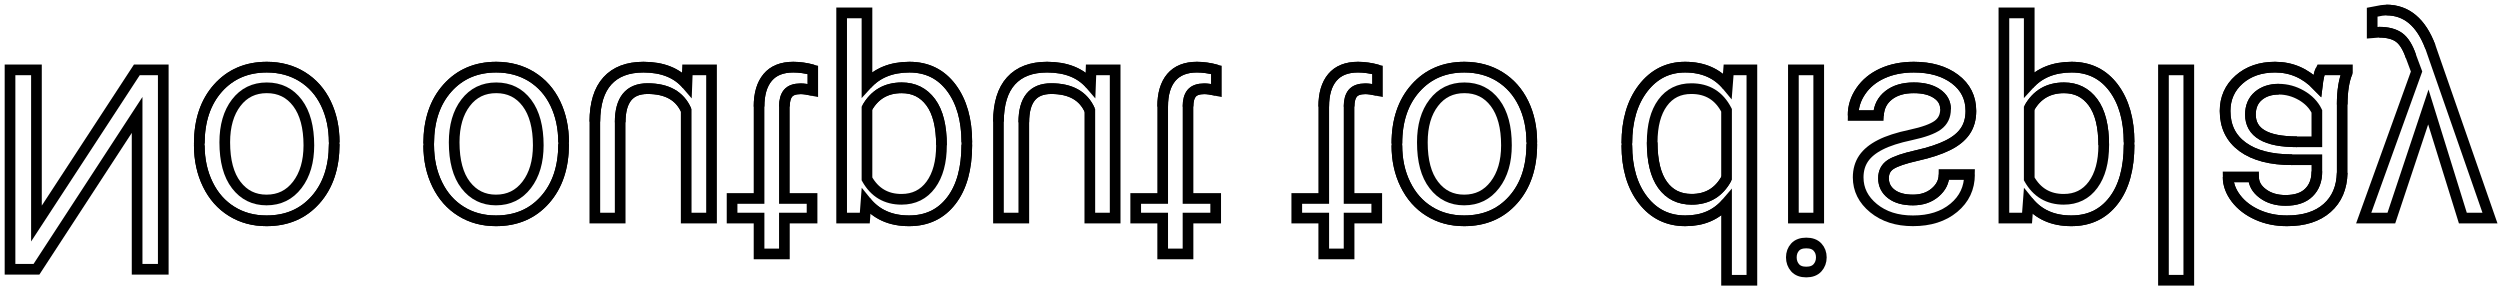
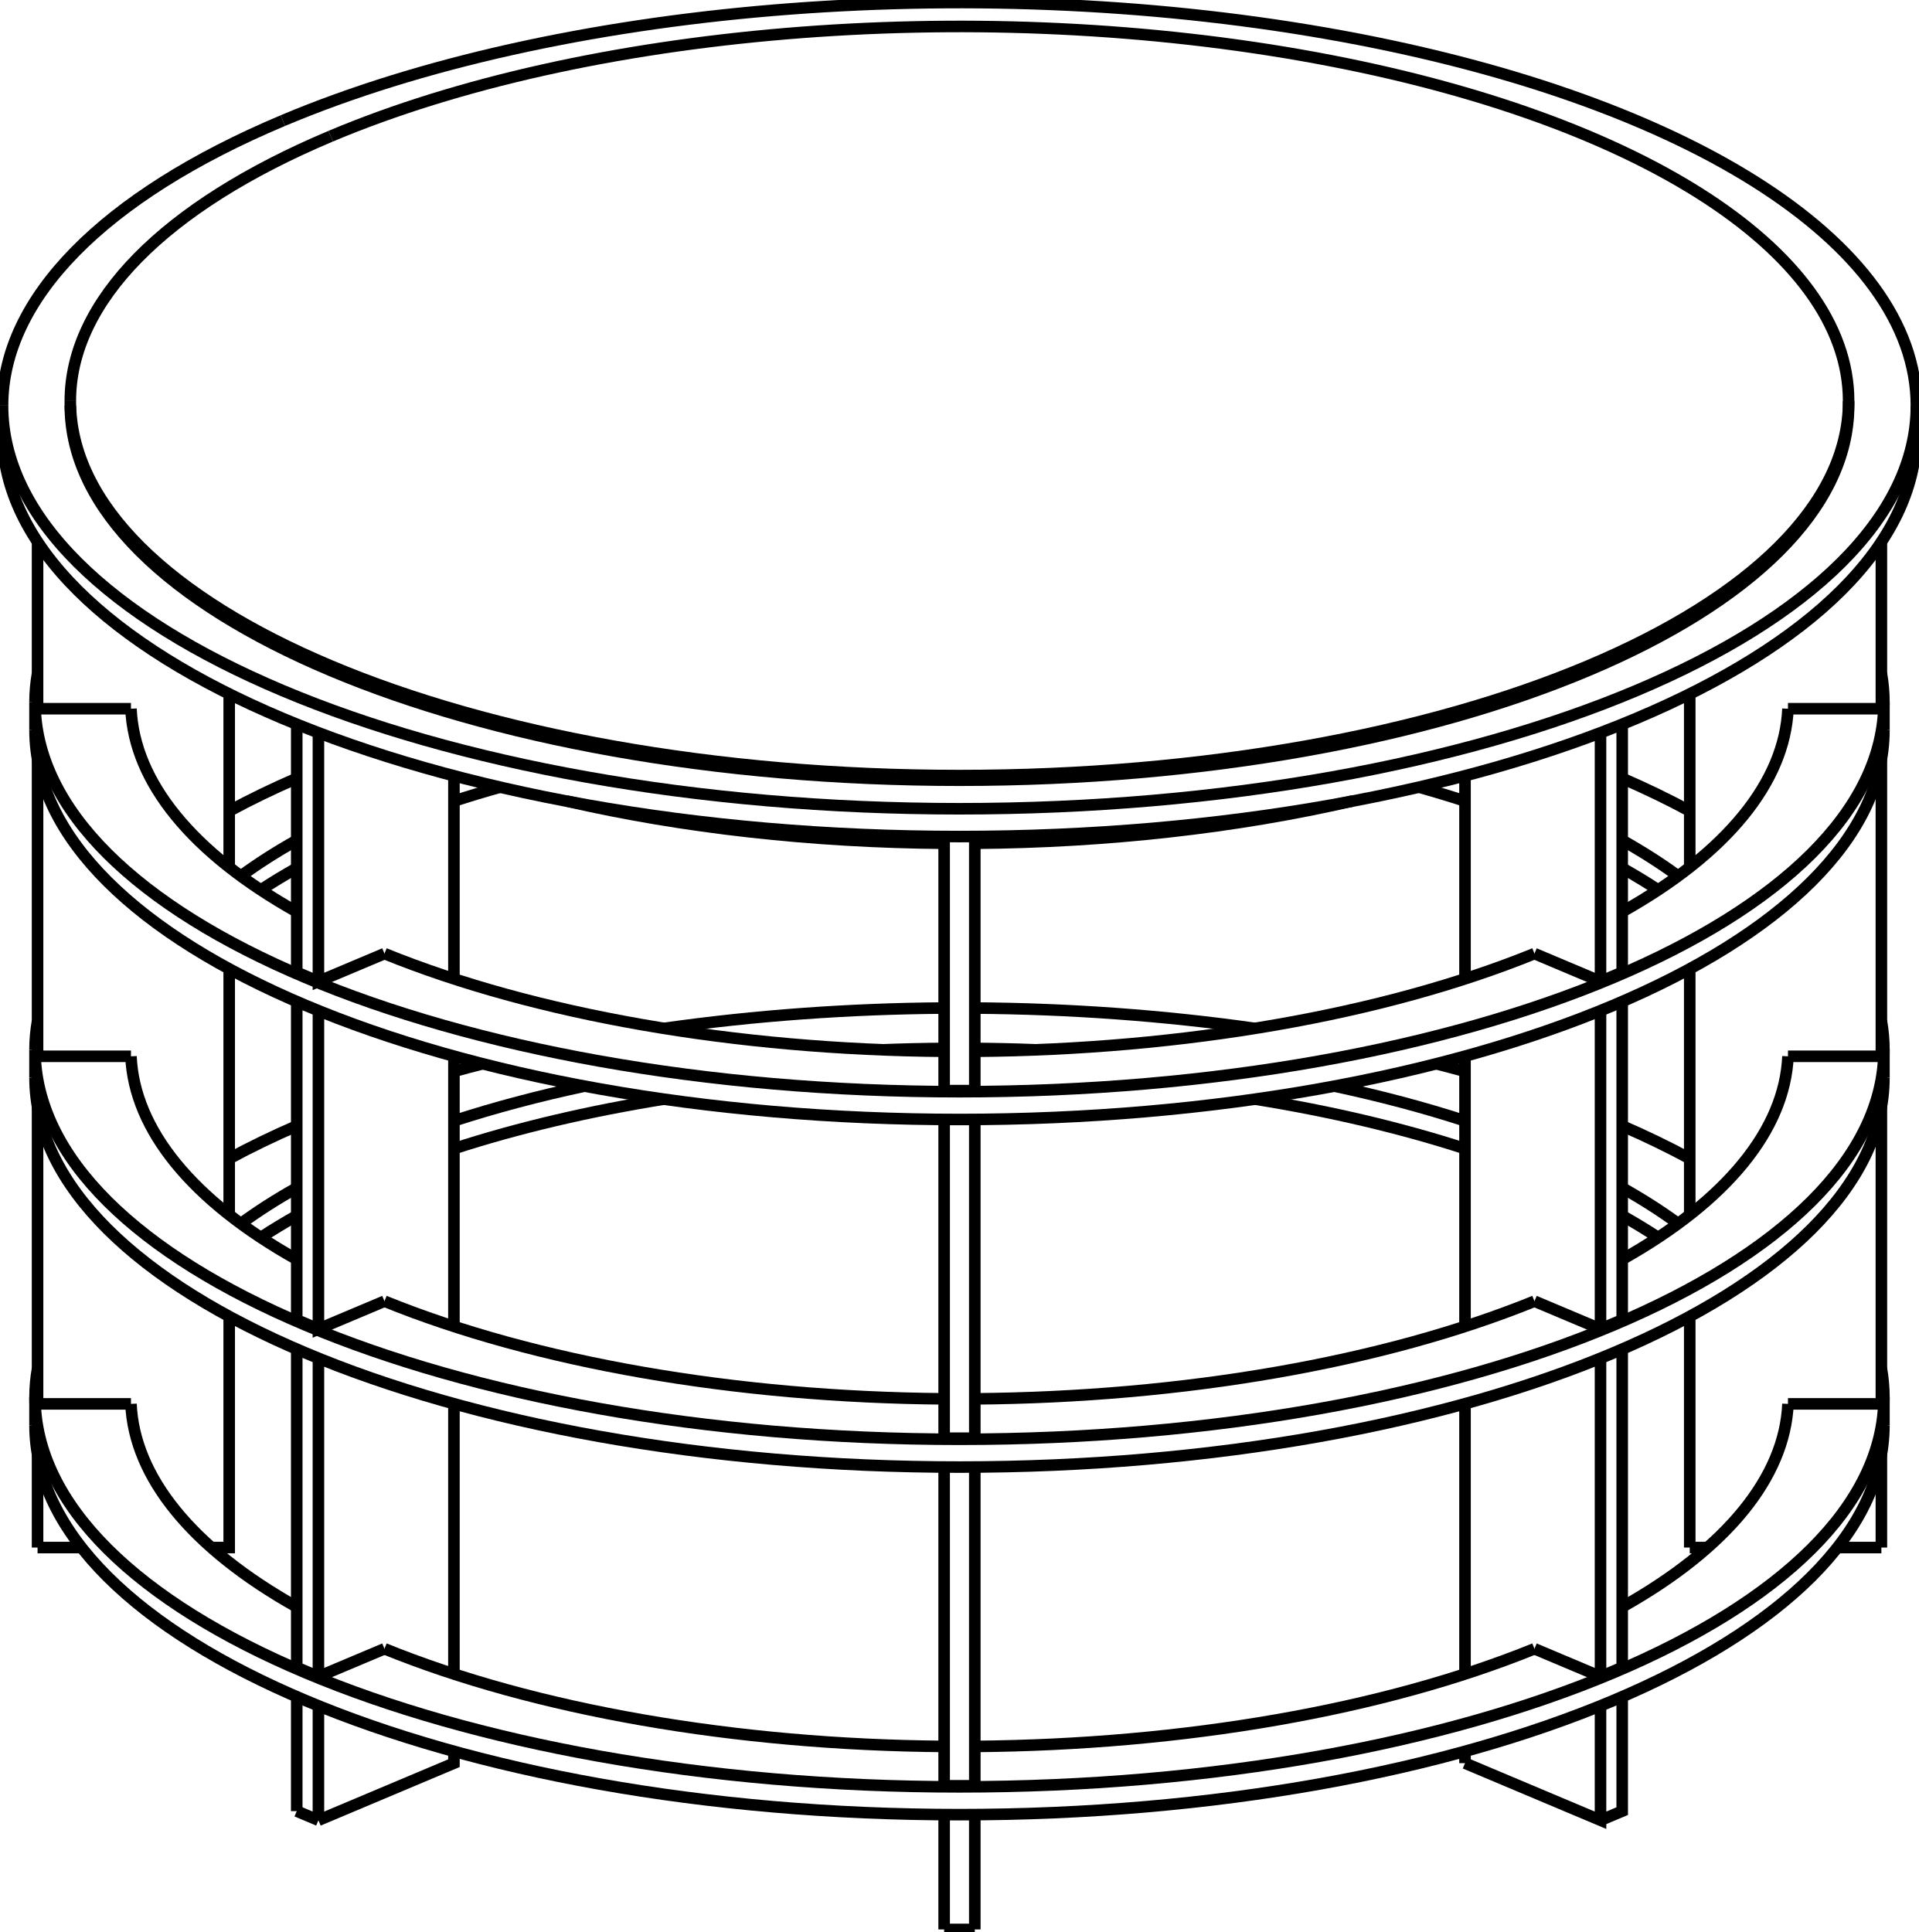
- <svg xmlns="http://www.w3.org/2000/svg" version="1.1" viewBox="1.311 -6.975 249.557 28.975" fill="none" stroke="black" stroke-width="0.6%" vector-effect="non-scaling-stroke">
-   <path d="M 17.609 19.906 L 17.609 0 L 14.971 0 L 4.949 15.34 L 4.949 0 L 2.311 0 L 2.311 19.906 L 4.949 19.906 L 14.998 4.498 L 14.998 19.906 L 17.609 19.906 Z" />
-   <path d="M 21.205 7.355 L 21.205 7.533 Q 21.21 9.71 22.06 11.443 Q 22.91 13.18 24.438 14.123 Q 25.96 15.07 27.918 15.066 Q 30.94 15.07 32.806 12.975 Q 34.67 10.88 34.672 7.41 L 34.672 7.232 Q 34.67 5.07 33.845 3.356 Q 33.02 1.64 31.479 0.684 Q 29.94 -0.27 27.945 -0.273 Q 24.94 -0.27 23.071 1.818 Q 21.21 3.91 21.205 7.355 Z" />
-   <path d="M 21.205 7.533 Q 21.21 9.71 22.06 11.443 Q 22.91 13.18 24.438 14.123 Q 25.96 15.07 27.918 15.066 Q 30.94 15.07 32.806 12.975 Q 34.67 10.88 34.672 7.41" />
-   <path d="M 34.672 7.232 Q 34.67 5.07 33.845 3.356 Q 33.02 1.64 31.479 0.684 Q 29.94 -0.27 27.945 -0.273 Q 24.94 -0.27 23.071 1.818 Q 21.21 3.91 21.205 7.355" />
-   <path d="M 23.748 7.232 Q 23.75 4.77 24.89 3.281 Q 26.03 1.79 27.945 1.791 Q 29.87 1.79 31.008 3.302 Q 32.14 4.81 32.143 7.533 Q 32.14 9.97 30.987 11.478 Q 29.83 12.99 27.918 12.988 Q 26.04 12.99 24.896 11.498 Q 23.75 10.01 23.748 7.232 Q 23.75 4.77 24.89 3.281 Q 26.03 1.79 27.945 1.791 Q 29.87 1.79 31.008 3.302 Q 32.14 4.81 32.143 7.533 Q 32.14 9.97 30.987 11.478 Q 29.83 12.99 27.918 12.988 Q 26.04 12.99 24.896 11.498 Q 23.75 10.01 23.748 7.232 Z" />
-   <path d="M 44.105 7.355 L 44.105 7.533 Q 44.11 9.71 44.96 11.443 Q 45.81 13.18 47.339 14.123 Q 48.86 15.07 50.818 15.066 Q 53.84 15.07 55.706 12.975 Q 57.57 10.88 57.572 7.41 L 57.572 7.232 Q 57.57 5.07 56.745 3.356 Q 55.92 1.64 54.38 0.684 Q 52.84 -0.27 50.846 -0.273 Q 47.84 -0.27 45.972 1.818 Q 44.11 3.91 44.105 7.355 Z" />
-   <path d="M 44.105 7.533 Q 44.11 9.71 44.96 11.443 Q 45.81 13.18 47.339 14.123 Q 48.86 15.07 50.818 15.066 Q 53.84 15.07 55.706 12.975 Q 57.57 10.88 57.572 7.41" />
-   <path d="M 57.572 7.232 Q 57.57 5.07 56.745 3.356 Q 55.92 1.64 54.38 0.684 Q 52.84 -0.27 50.846 -0.273 Q 47.84 -0.27 45.972 1.818 Q 44.11 3.91 44.105 7.355" />
-   <path d="M 46.648 7.232 Q 46.65 4.77 47.79 3.281 Q 48.93 1.79 50.846 1.791 Q 52.77 1.79 53.908 3.302 Q 55.04 4.81 55.043 7.533 Q 55.04 9.97 53.888 11.478 Q 52.73 12.99 50.818 12.988 Q 48.95 12.99 47.797 11.498 Q 46.65 10.01 46.648 7.232 Q 46.65 4.77 47.79 3.281 Q 48.93 1.79 50.846 1.791 Q 52.77 1.79 53.908 3.302 Q 55.04 4.81 55.043 7.533 Q 55.04 9.97 53.888 11.478 Q 52.73 12.99 50.818 12.988 Q 48.95 12.99 47.797 11.498 Q 46.65 10.01 46.648 7.232 Z" />
-   <path d="M 69.932 0 L 69.877 1.463 Q 68.4 -0.27 65.543 -0.273 Q 63.18 -0.27 61.94 1.101 Q 60.7 2.47 60.689 5.168 L 60.689 14.793 L 63.219 14.793 L 63.219 5.236 Q 63.22 1.87 65.953 1.873 Q 68.85 1.87 69.809 4.033 L 69.809 14.793 L 72.338 14.793 L 72.338 0 L 69.932 0 Z" />
-   <path d="M 69.877 1.463 Q 68.4 -0.27 65.543 -0.273 Q 63.18 -0.27 61.94 1.101 Q 60.7 2.47 60.689 5.168" />
-   <path d="M 63.219 5.236 Q 63.22 1.87 65.953 1.873 Q 68.85 1.87 69.809 4.033" />
-   <path d="M 77.082 18.375 L 79.611 18.375 L 79.611 14.793 L 82.373 14.793 L 82.373 12.838 L 79.611 12.838 L 79.611 3.664 Q 79.61 2.78 79.98 2.331 Q 80.35 1.89 81.238 1.887 Q 81.68 1.89 82.441 2.051 L 82.441 0 Q 81.44 -0.27 80.5 -0.273 Q 78.8 -0.27 77.943 0.752 Q 77.08 1.78 77.082 3.664 L 77.082 12.838 L 74.389 12.838 L 74.389 14.793 L 77.082 14.793 L 77.082 18.375 Z" />
-   <path d="M 79.611 3.664 Q 79.61 2.78 79.98 2.331 Q 80.35 1.89 81.238 1.887 Q 81.68 1.89 82.441 2.051" />
-   <path d="M 82.441 0 Q 81.44 -0.27 80.5 -0.273 Q 78.8 -0.27 77.943 0.752 Q 77.08 1.78 77.082 3.664" />
-   <path d="M 97.822 7.465 L 97.822 7.232 Q 97.82 3.86 96.277 1.791 Q 94.73 -0.27 92.094 -0.273 Q 89.4 -0.27 87.855 1.436 L 87.855 -5.688 L 85.326 -5.688 L 85.326 14.793 L 87.637 14.793 L 87.76 13.152 Q 89.3 15.07 92.053 15.066 Q 94.72 15.07 96.271 13.057 Q 97.82 11.05 97.822 7.465 Z" />
-   <path d="M 97.822 7.232 Q 97.82 3.86 96.277 1.791 Q 94.73 -0.27 92.094 -0.273 Q 89.4 -0.27 87.855 1.436" />
-   <path d="M 87.76 13.152 Q 89.3 15.07 92.053 15.066 Q 94.72 15.07 96.271 13.057 Q 97.82 11.05 97.822 7.465" />
-   <path d="M 95.293 7.52 Q 95.29 10.02 94.227 11.471 Q 93.16 12.92 91.301 12.92 Q 89 12.92 87.855 10.883 L 87.855 3.814 Q 88.99 1.79 91.328 1.791 Q 93.15 1.79 94.22 3.233 Q 95.29 4.68 95.293 7.52 Q 95.29 10.02 94.227 11.471 Q 93.16 12.92 91.301 12.92 Q 89 12.92 87.855 10.883" />
-   <path d="M 87.855 3.814 Q 88.99 1.79 91.328 1.791 Q 93.15 1.79 94.22 3.233 Q 95.29 4.68 95.293 7.52" />
-   <path d="M 110.223 0 L 110.168 1.463 Q 108.69 -0.27 105.834 -0.273 Q 103.47 -0.27 102.231 1.101 Q 100.99 2.47 100.98 5.168 L 100.98 14.793 L 103.51 14.793 L 103.51 5.236 Q 103.51 1.87 106.244 1.873 Q 109.14 1.87 110.1 4.033 L 110.1 14.793 L 112.629 14.793 L 112.629 0 L 110.223 0 Z" />
-   <path d="M 110.168 1.463 Q 108.69 -0.27 105.834 -0.273 Q 103.47 -0.27 102.231 1.101 Q 100.99 2.47 100.98 5.168" />
-   <path d="M 103.51 5.236 Q 103.51 1.87 106.244 1.873 Q 109.14 1.87 110.1 4.033" />
-   <path d="M 117.373 18.375 L 119.902 18.375 L 119.902 14.793 L 122.664 14.793 L 122.664 12.838 L 119.902 12.838 L 119.902 3.664 Q 119.9 2.78 120.271 2.331 Q 120.64 1.89 121.529 1.887 Q 121.97 1.89 122.732 2.051 L 122.732 0 Q 121.73 -0.27 120.791 -0.273 Q 119.1 -0.27 118.234 0.752 Q 117.37 1.78 117.373 3.664 L 117.373 12.838 L 114.68 12.838 L 114.68 14.793 L 117.373 14.793 L 117.373 18.375 Z" />
-   <path d="M 119.902 3.664 Q 119.9 2.78 120.271 2.331 Q 120.64 1.89 121.529 1.887 Q 121.97 1.89 122.732 2.051" />
-   <path d="M 122.732 0 Q 121.73 -0.27 120.791 -0.273 Q 119.1 -0.27 118.234 0.752 Q 117.37 1.78 117.373 3.664" />
-   <path d="M 133.451 18.375 L 135.98 18.375 L 135.98 14.793 L 138.742 14.793 L 138.742 12.838 L 135.98 12.838 L 135.98 3.664 Q 135.98 2.78 136.35 2.331 Q 136.72 1.89 137.607 1.887 Q 138.04 1.89 138.811 2.051 L 138.811 0 Q 137.81 -0.27 136.869 -0.273 Q 135.17 -0.27 134.312 0.752 Q 133.45 1.78 133.451 3.664 L 133.451 12.838 L 130.758 12.838 L 130.758 14.793 L 133.451 14.793 L 133.451 18.375 Z" />
-   <path d="M 135.98 3.664 Q 135.98 2.78 136.35 2.331 Q 136.72 1.89 137.607 1.887 Q 138.04 1.89 138.811 2.051" />
-   <path d="M 138.811 0 Q 137.81 -0.27 136.869 -0.273 Q 135.17 -0.27 134.312 0.752 Q 133.45 1.78 133.451 3.664" />
-   <path d="M 140.752 7.355 L 140.752 7.533 Q 140.75 9.71 141.606 11.443 Q 142.46 13.18 143.985 14.123 Q 145.51 15.07 147.465 15.066 Q 150.49 15.07 152.353 12.975 Q 154.22 10.88 154.219 7.41 L 154.219 7.232 Q 154.22 5.07 153.392 3.356 Q 152.56 1.64 151.026 0.684 Q 149.49 -0.27 147.492 -0.273 Q 144.48 -0.27 142.618 1.818 Q 140.75 3.91 140.752 7.355 Z" />
-   <path d="M 140.752 7.533 Q 140.75 9.71 141.606 11.443 Q 142.46 13.18 143.985 14.123 Q 145.51 15.07 147.465 15.066 Q 150.49 15.07 152.353 12.975 Q 154.22 10.88 154.219 7.41" />
-   <path d="M 154.219 7.232 Q 154.22 5.07 153.392 3.356 Q 152.56 1.64 151.026 0.684 Q 149.49 -0.27 147.492 -0.273 Q 144.48 -0.27 142.618 1.818 Q 140.75 3.91 140.752 7.355" />
-   <path d="M 143.295 7.232 Q 143.29 4.77 144.437 3.281 Q 145.58 1.79 147.492 1.791 Q 149.42 1.79 150.555 3.302 Q 151.69 4.81 151.689 7.533 Q 151.69 9.97 150.534 11.478 Q 149.38 12.99 147.465 12.988 Q 145.59 12.99 144.443 11.498 Q 143.29 10.01 143.295 7.232 Q 143.29 4.77 144.437 3.281 Q 145.58 1.79 147.492 1.791 Q 149.42 1.79 150.555 3.302 Q 151.69 4.81 151.689 7.533 Q 151.69 9.97 150.534 11.478 Q 149.38 12.99 147.465 12.988 Q 145.59 12.99 144.443 11.498 Q 143.29 10.01 143.295 7.232 Z" />
-   <path d="M 163.707 7.328 L 163.707 7.52 Q 163.71 10.92 165.32 12.995 Q 166.93 15.07 169.545 15.066 Q 172.14 15.07 173.66 13.289 L 173.66 21 L 176.189 21 L 176.189 0 L 173.865 0 L 173.742 1.586 Q 172.22 -0.27 169.518 -0.273 Q 166.95 -0.27 165.327 1.832 Q 163.71 3.94 163.707 7.328 Z" />
-   <path d="M 163.707 7.52 Q 163.71 10.92 165.32 12.995 Q 166.93 15.07 169.545 15.066 Q 172.14 15.07 173.66 13.289" />
-   <path d="M 173.742 1.586 Q 172.22 -0.27 169.518 -0.273 Q 166.95 -0.27 165.327 1.832 Q 163.71 3.94 163.707 7.328" />
-   <path d="M 166.236 7.232 Q 166.24 4.72 167.275 3.295 Q 168.31 1.87 170.146 1.873 Q 172.55 1.87 173.66 4.033 L 173.66 10.828 Q 172.53 12.92 170.174 12.92 Q 168.31 12.92 167.275 11.484 Q 166.24 10.05 166.236 7.232 Q 166.24 4.72 167.275 3.295 Q 168.31 1.87 170.146 1.873 Q 172.55 1.87 173.66 4.033" />
-   <path d="M 173.66 10.828 Q 172.53 12.92 170.174 12.92 Q 168.31 12.92 167.275 11.484 Q 166.24 10.05 166.236 7.232" />
-   <path d="M 182.861 14.793 L 182.861 0 L 180.332 0 L 180.332 14.793 L 182.861 14.793 Z" />
-   <path d="M 180.127 18.717 Q 180.13 19.33 180.503 19.756 Q 180.88 20.18 181.617 20.18 Q 182.36 20.18 182.738 19.756 Q 183.12 19.33 183.121 18.717 Q 183.12 18.1 182.738 17.691 Q 182.36 17.28 181.617 17.281 Q 180.88 17.28 180.503 17.691 Q 180.13 18.1 180.127 18.717 Q 180.13 19.33 180.503 19.756 Q 180.88 20.18 181.617 20.18 Q 182.36 20.18 182.738 19.756 Q 183.12 19.33 183.121 18.717 Q 183.12 18.1 182.738 17.691 Q 182.36 17.28 181.617 17.281 Q 180.88 17.28 180.503 17.691 Q 180.13 18.1 180.127 18.717 Z" />
-   <path d="M 195.521 3.924 Q 195.52 4.95 194.749 5.517 Q 193.98 6.08 192.056 6.494 Q 190.13 6.9 189.007 7.479 Q 187.88 8.05 187.339 8.846 Q 186.8 9.64 186.799 10.732 Q 186.8 12.55 188.337 13.809 Q 189.88 15.07 192.268 15.066 Q 194.78 15.07 196.349 13.768 Q 197.91 12.47 197.914 10.445 L 195.371 10.445 Q 195.37 11.48 194.489 12.236 Q 193.61 12.99 192.268 12.988 Q 190.89 12.99 190.107 12.387 Q 189.33 11.79 189.328 10.814 Q 189.33 9.9 190.053 9.434 Q 190.78 8.97 192.671 8.545 Q 194.56 8.12 195.74 7.533 Q 196.92 6.95 197.483 6.118 Q 198.05 5.29 198.051 4.102 Q 198.05 2.12 196.465 0.923 Q 194.88 -0.27 192.35 -0.273 Q 190.57 -0.27 189.205 0.355 Q 187.84 0.98 187.065 2.112 Q 186.29 3.24 186.293 4.553 L 188.822 4.553 Q 188.89 3.28 189.841 2.536 Q 190.79 1.79 192.35 1.791 Q 193.79 1.79 194.653 2.372 Q 195.52 2.95 195.521 3.924 Q 195.52 4.95 194.749 5.517 Q 193.98 6.08 192.056 6.494 Q 190.13 6.9 189.007 7.479 Q 187.88 8.05 187.339 8.846 Q 186.8 9.64 186.799 10.732 Q 186.8 12.55 188.337 13.809 Q 189.88 15.07 192.268 15.066 Q 194.78 15.07 196.349 13.768 Q 197.91 12.47 197.914 10.445" />
-   <path d="M 195.371 10.445 Q 195.37 11.48 194.489 12.236 Q 193.61 12.99 192.268 12.988 Q 190.89 12.99 190.107 12.387 Q 189.33 11.79 189.328 10.814 Q 189.33 9.9 190.053 9.434 Q 190.78 8.97 192.671 8.545 Q 194.56 8.12 195.74 7.533 Q 196.92 6.95 197.483 6.118 Q 198.05 5.29 198.051 4.102 Q 198.05 2.12 196.465 0.923 Q 194.88 -0.27 192.35 -0.273 Q 190.57 -0.27 189.205 0.355 Q 187.84 0.98 187.065 2.112 Q 186.29 3.24 186.293 4.553" />
-   <path d="M 188.822 4.553 Q 188.89 3.28 189.841 2.536 Q 190.79 1.79 192.35 1.791 Q 193.79 1.79 194.653 2.372 Q 195.52 2.95 195.521 3.924" />
-   <path d="M 213.842 7.465 L 213.842 7.232 Q 213.84 3.86 212.297 1.791 Q 210.75 -0.27 208.113 -0.273 Q 205.42 -0.27 203.875 1.436 L 203.875 -5.688 L 201.346 -5.688 L 201.346 14.793 L 203.656 14.793 L 203.779 13.152 Q 205.32 15.07 208.072 15.066 Q 210.74 15.07 212.29 13.057 Q 213.84 11.05 213.842 7.465 Z" />
-   <path d="M 213.842 7.232 Q 213.84 3.86 212.297 1.791 Q 210.75 -0.27 208.113 -0.273 Q 205.42 -0.27 203.875 1.436" />
-   <path d="M 203.779 13.152 Q 205.32 15.07 208.072 15.066 Q 210.74 15.07 212.29 13.057 Q 213.84 11.05 213.842 7.465" />
-   <path d="M 211.312 7.52 Q 211.31 10.02 210.246 11.471 Q 209.18 12.92 207.32 12.92 Q 205.02 12.92 203.875 10.883 L 203.875 3.814 Q 205.01 1.79 207.348 1.791 Q 209.17 1.79 210.239 3.233 Q 211.31 4.68 211.312 7.52 Q 211.31 10.02 210.246 11.471 Q 209.18 12.92 207.32 12.92 Q 205.02 12.92 203.875 10.883" />
-   <path d="M 203.875 3.814 Q 205.01 1.79 207.348 1.791 Q 209.17 1.79 210.239 3.233 Q 211.31 4.68 211.312 7.52" />
-   <path d="M 219.803 21 L 219.803 0 L 217.273 0 L 217.273 21 L 219.803 21 Z" />
-   <path d="M 235.635 0 L 232.982 0 Q 232.76 0.44 232.627 1.559 Q 230.86 -0.27 228.416 -0.273 Q 226.23 -0.27 224.827 0.964 Q 223.43 2.2 223.426 4.102 Q 223.43 6.41 225.183 7.69 Q 226.94 8.97 230.125 8.969 L 232.586 8.969 L 232.586 10.131 Q 232.59 11.46 231.793 12.243 Q 231 13.03 229.455 13.029 Q 228.1 13.03 227.186 12.346 Q 226.27 11.66 226.27 10.691 L 223.727 10.691 Q 223.73 11.8 224.513 12.831 Q 225.3 13.86 226.646 14.465 Q 227.99 15.07 229.605 15.066 Q 232.16 15.07 233.611 13.788 Q 235.06 12.51 235.115 10.268 L 235.115 3.459 Q 235.12 1.42 235.635 0.219 L 235.635 0 Z" />
-   <path d="M 232.982 0 Q 232.76 0.44 232.627 1.559 Q 230.86 -0.27 228.416 -0.273 Q 226.23 -0.27 224.827 0.964 Q 223.43 2.2 223.426 4.102 Q 223.43 6.41 225.183 7.69 Q 226.94 8.97 230.125 8.969" />
-   <path d="M 232.586 10.131 Q 232.59 11.46 231.793 12.243 Q 231 13.03 229.455 13.029 Q 228.1 13.03 227.186 12.346 Q 226.27 11.66 226.27 10.691" />
-   <path d="M 223.727 10.691 Q 223.73 11.8 224.513 12.831 Q 225.3 13.86 226.646 14.465 Q 227.99 15.07 229.605 15.066 Q 232.16 15.07 233.611 13.788 Q 235.06 12.51 235.115 10.268" />
-   <path d="M 235.115 3.459 Q 235.12 1.42 235.635 0.219" />
-   <path d="M 228.785 1.928 Q 229.97 1.93 231.041 2.543 Q 232.11 3.16 232.586 4.143 L 232.586 7.178 L 230.604 7.178 Q 225.96 7.18 225.955 4.457 Q 225.96 3.27 226.748 2.598 Q 227.54 1.93 228.785 1.928 Q 229.97 1.93 231.041 2.543 Q 232.11 3.16 232.586 4.143" />
-   <path d="M 230.604 7.178 Q 225.96 7.18 225.955 4.457 Q 225.96 3.27 226.748 2.598 Q 227.54 1.93 228.785 1.928" />
-   <path d="M 240.023 14.793 L 243.715 3.705 L 247.16 14.793 L 249.867 14.793 L 243.92 -2.283 Q 242.54 -5.97 239.531 -5.975 L 239.053 -5.934 L 238.109 -5.756 L 238.109 -3.705 L 238.793 -3.76 Q 240.08 -3.76 240.796 -3.24 Q 241.51 -2.72 241.979 -1.34 L 242.539 0.164 L 237.262 14.793 L 240.023 14.793 Z" />
-   <path d="M 243.92 -2.283 Q 242.54 -5.97 239.531 -5.975" />
-   <path d="M 238.793 -3.76 Q 240.08 -3.76 240.796 -3.24 Q 241.51 -2.72 241.979 -1.34" />
+ <svg xmlns="http://www.w3.org/2000/svg" version="1.1" viewBox="-375.5 -380.061 751 756.164" fill="none" stroke="black" stroke-width="0.6%" vector-effect="non-scaling-stroke">
+   <path d="M 197.848 310.029 L 250.881 332.371 L 250.881 287.581" />
+   <path d="M 250.881 276.142 L 225.033 265.252" />
+   <path d="M 250.881 276.142 L 250.881 151.541" />
+   <path d="M 250.881 140.102 L 225.033 129.212" />
+   <path d="M 250.881 140.102 L 250.881 15.502" />
+   <path d="M 250.881 4.063 L 225.033 -6.827" />
+   <path d="M 250.881 4.063 L 250.881 -93.273" />
+   <path d="M 197.848 310.029 L 197.848 305.369" />
+   <path d="M 197.848 275.126 L 197.848 169.33" />
+   <path d="M 197.848 139.086 L 197.848 33.29" />
+   <path d="M 197.848 3.047 L 197.848 -76.452" />
+   <path d="M 250.881 332.371 L 259.367 328.796 L 259.367 284.025" />
+   <path d="M -361.8 177.758 A 361.8 152.42 180 0 0 361.8 177.758" />
+   <path d="M -273.429 104.297 A 324.3 136.622 360 0 1 -259.367 95.744" />
+   <path d="M -197.848 69.507 A 324.3 136.622 360 0 1 -115.593 50.11" />
+   <path d="M 115.593 50.11 A 324.3 136.622 360 0 1 197.848 69.507" />
+   <path d="M 259.367 95.744 A 324.3 136.622 360 0 1 273.429 104.297" />
+   <path d="M 6 303.473 A 324.3 136.622 180 0 0 225.033 265.252" />
+   <path d="M -197.848 39.264 A 361.8 152.42 360 0 1 -186.543 36.277" />
+   <path d="M -115.593 22.444 A 361.8 152.42 360 0 1 -6 14.476" />
+   <path d="M 6 14.476 A 361.8 152.42 360 0 1 115.593 22.444" />
+   <path d="M 186.543 36.277 A 361.8 152.42 360 0 1 197.848 39.264" />
+   <path d="M 259.367 60.608 A 361.8 152.42 360 0 1 285.8 73.414" />
+   <path d="M 360.8 155.551 A 361.8 152.42 360 0 1 361.8 166.875 A 361.8 152.42 360 0 1 -361.8 166.875 A 361.8 152.42 360 0 1 -360.8 155.551" />
+   <path d="M -285.8 73.414 A 361.8 152.42 360 0 1 -259.367 60.608" />
+   <path d="M 259.367 272.567 L 250.881 276.142" />
+   <path d="M 6 318.873 L -6 318.873 L -6 194.117" />
+   <path d="M -225.033 265.252 A 324.3 136.622 180 0 0 -6 303.473" />
+   <path d="M -225.033 265.252 L -250.881 276.142 L -259.367 272.567 L -259.367 147.985" />
+   <path d="M -324.244 169.403 A 324.3 136.622 180 0 0 -259.367 248.889" />
+   <path d="M -324.244 169.403 L -360.8 169.403 L -360.8 53.043" />
+   <path d="M -259.367 84.861 A 324.3 136.622 180 0 0 -281.25 98.855" />
+   <path d="M -6 30.277 A 324.3 136.622 180 0 0 -29.904 30.836" />
+   <path d="M -146.64 45.018 A 324.3 136.622 180 0 0 -197.848 58.624" />
+   <path d="M 197.848 58.624 A 324.3 136.622 180 0 0 146.64 45.018" />
+   <path d="M 29.904 30.836 A 324.3 136.622 180 0 0 6 30.277" />
+   <path d="M 281.25 98.855 A 324.3 136.622 180 0 0 259.367 84.861" />
+   <path d="M 360.8 169.403 L 324.244 169.403" />
+   <path d="M 259.367 248.889 A 324.3 136.622 180 0 0 324.244 169.403" />
+   <path d="M 259.367 272.567 L 259.367 147.985" />
+   <path d="M -361.8 41.719 A 361.8 152.42 180 0 0 361.8 41.719" />
+   <path d="M -273.429 -31.743 A 324.3 136.622 360 0 1 -259.367 -40.295" />
+   <path d="M -197.848 -66.532 A 324.3 136.622 360 0 1 -179.745 -71.998" />
+   <path d="M 179.745 -71.998 A 324.3 136.622 360 0 1 197.848 -66.532" />
+   <path d="M 259.367 -40.295 A 324.3 136.622 360 0 1 273.429 -31.743" />
+   <path d="M 6 167.434 A 324.3 136.622 180 0 0 225.033 129.212" />
+   <path d="M 259.367 -75.431 A 361.8 152.42 360 0 1 285.8 -62.626" />
+   <path d="M 360.8 19.511 A 361.8 152.42 360 0 1 361.8 30.836 L 361.8 41.719" />
+   <path d="M 361.8 30.836 A 361.8 152.42 360 0 1 -361.8 30.836 L -361.8 41.719" />
+   <path d="M -361.8 30.836 A 361.8 152.42 360 0 1 -360.8 19.511" />
+   <path d="M -285.8 -62.626 A 361.8 152.42 360 0 1 -259.367 -75.431" />
+   <path d="M 259.367 136.527 L 250.881 140.102" />
+   <path d="M 6 182.834 L -6 182.834 L -6 58.078" />
+   <path d="M -225.033 129.212 A 324.3 136.622 180 0 0 -6 167.434" />
+   <path d="M -225.033 129.212 L -250.881 140.102 L -250.881 15.502" />
+   <path d="M -250.881 140.102 L -259.367 136.527 L -259.367 11.946" />
+   <path d="M -324.244 33.363 A 324.3 136.622 180 0 0 -259.367 112.85" />
+   <path d="M -324.244 33.363 L -360.8 33.363 L -360.8 -82.996" />
+   <path d="M -259.367 -51.178 A 324.3 136.622 180 0 0 -281.25 -37.184" />
+   <path d="M 281.25 -37.184 A 324.3 136.622 180 0 0 259.367 -51.178" />
+   <path d="M 360.8 33.363 L 324.244 33.363" />
+   <path d="M 259.367 112.85 A 324.3 136.622 180 0 0 324.244 33.363" />
+   <path d="M 259.367 136.527 L 259.367 11.946" />
+   <path d="M -361.8 -94.321 A 361.8 152.42 180 0 0 361.8 -94.321" />
+   <path d="M 6 31.394 A 324.3 136.622 180 0 0 225.033 -6.827" />
+   <path d="M 360.8 -116.528 A 361.8 152.42 360 0 1 361.8 -105.204 L 361.8 -94.321" />
+   <path d="M 361.8 -105.204 A 361.8 152.42 360 0 1 -361.8 -105.204 L -361.8 -94.321" />
+   <path d="M -361.8 -105.204 A 361.8 152.42 360 0 1 -360.8 -116.528" />
+   <path d="M 360.8 -102.676 L 324.244 -102.676" />
+   <path d="M 259.367 -23.19 A 324.3 136.622 180 0 0 324.244 -102.676" />
+   <path d="M 259.367 0.488 L 250.881 4.063" />
+   <path d="M 6 46.794 L -6 46.794 L -6 -52.658" />
+   <path d="M -225.033 -6.827 A 324.3 136.622 180 0 0 -6 31.394" />
+   <path d="M -225.033 -6.827 L -250.881 4.063 L -250.881 -93.273" />
+   <path d="M -250.881 4.063 L -259.367 0.488 L -259.367 -96.6" />
+   <path d="M -324.244 -102.676 A 324.3 136.622 180 0 0 -259.367 -23.19" />
+   <path d="M -324.244 -102.676 L -360.8 -102.676 L -360.8 -168.125" />
+   <path d="M 259.367 0.488 L 259.367 -96.6" />
+   <path d="M -374.5 -210.408 A 374.5 157.77 180 0 0 374.5 -210.408" />
+   <path d="M 6 -50.017 A 320.5 135.021 180 0 0 153.833 -66.563" />
+   <path d="M -153.833 -66.563 A 320.5 135.021 180 0 0 -6 -50.017" />
+   <path d="M 6 46.794 L 6 -52.658" />
+   <path d="M 6 182.834 L 6 58.078" />
+   <path d="M 6 318.873 L 6 194.117" />
+   <path d="M 6 375.103 L 6 330.157" />
+   <path d="M -6 375.103 L 6 375.103" />
+   <path d="M -6 375.103 L -6 330.157" />
+   <path d="M -250.881 332.371 L -197.848 310.029 L -197.848 305.369" />
+   <path d="M -197.848 275.126 L -197.848 169.33" />
+   <path d="M -197.848 139.086 L -197.848 33.29" />
+   <path d="M -197.848 3.047 L -197.848 -76.452" />
+   <path d="M -250.881 276.142 L -250.881 151.541" />
+   <path d="M -250.881 332.371 L -250.881 287.581" />
+   <path d="M -259.367 328.796 L -250.881 332.371" />
+   <path d="M -259.367 328.796 L -259.367 284.025" />
+   <path d="M -360.8 225.632 L -343.49 225.632" />
+   <path d="M -292.776 225.632 L -285.8 225.632 L -285.8 135.18" />
+   <path d="M -285.8 95.402 L -285.8 -0.859" />
+   <path d="M -285.8 -40.638 L -285.8 -108.454" />
+   <path d="M -360.8 225.632 L -360.8 189.083" />
+   <path d="M 360.8 225.632 L 360.8 189.083" />
+   <path d="M 285.8 225.632 L 292.776 225.632" />
+   <path d="M 343.49 225.632 L 360.8 225.632" />
+   <path d="M 360.8 169.403 L 360.8 53.043" />
+   <path d="M 360.8 33.363 L 360.8 -82.996" />
+   <path d="M 360.8 -102.676 L 360.8 -168.125" />
+   <path d="M 285.8 225.632 L 285.8 135.18" />
+   <path d="M 285.8 95.402 L 285.8 -0.859" />
+   <path d="M 285.8 -40.638 L 285.8 -108.454" />
+   <path d="M -264.811 -332.851 A 374.5 157.77 360 0 1 374.5 -221.291 L 374.5 -210.408" />
+   <path d="M 374.5 -221.291 A 374.5 157.77 360 0 1 -374.5 -221.291 L -374.5 -210.408" />
+   <path d="M -374.5 -221.291 A 374.5 157.77 360 0 1 -264.811 -332.851" />
+   <path d="M 347.98 -221.291 A 347.98 146.598 360 0 1 -347.98 -221.291" />
+   <path d="M -246.059 -326.765 A 347.98 146.598 360 0 1 347.98 -223.105 L 347.98 -221.291" />
+   <path d="M 347.98 -223.105 A 347.98 146.598 360 0 1 -347.98 -223.105 L -347.98 -221.291" />
+   <path d="M -347.98 -223.105 A 347.98 146.598 360 0 1 -246.059 -326.765" />
+   <path d="M -361.8 166.875 L -361.8 177.758" />
+   <path d="M 361.8 166.875 L 361.8 177.758" />
</svg>
